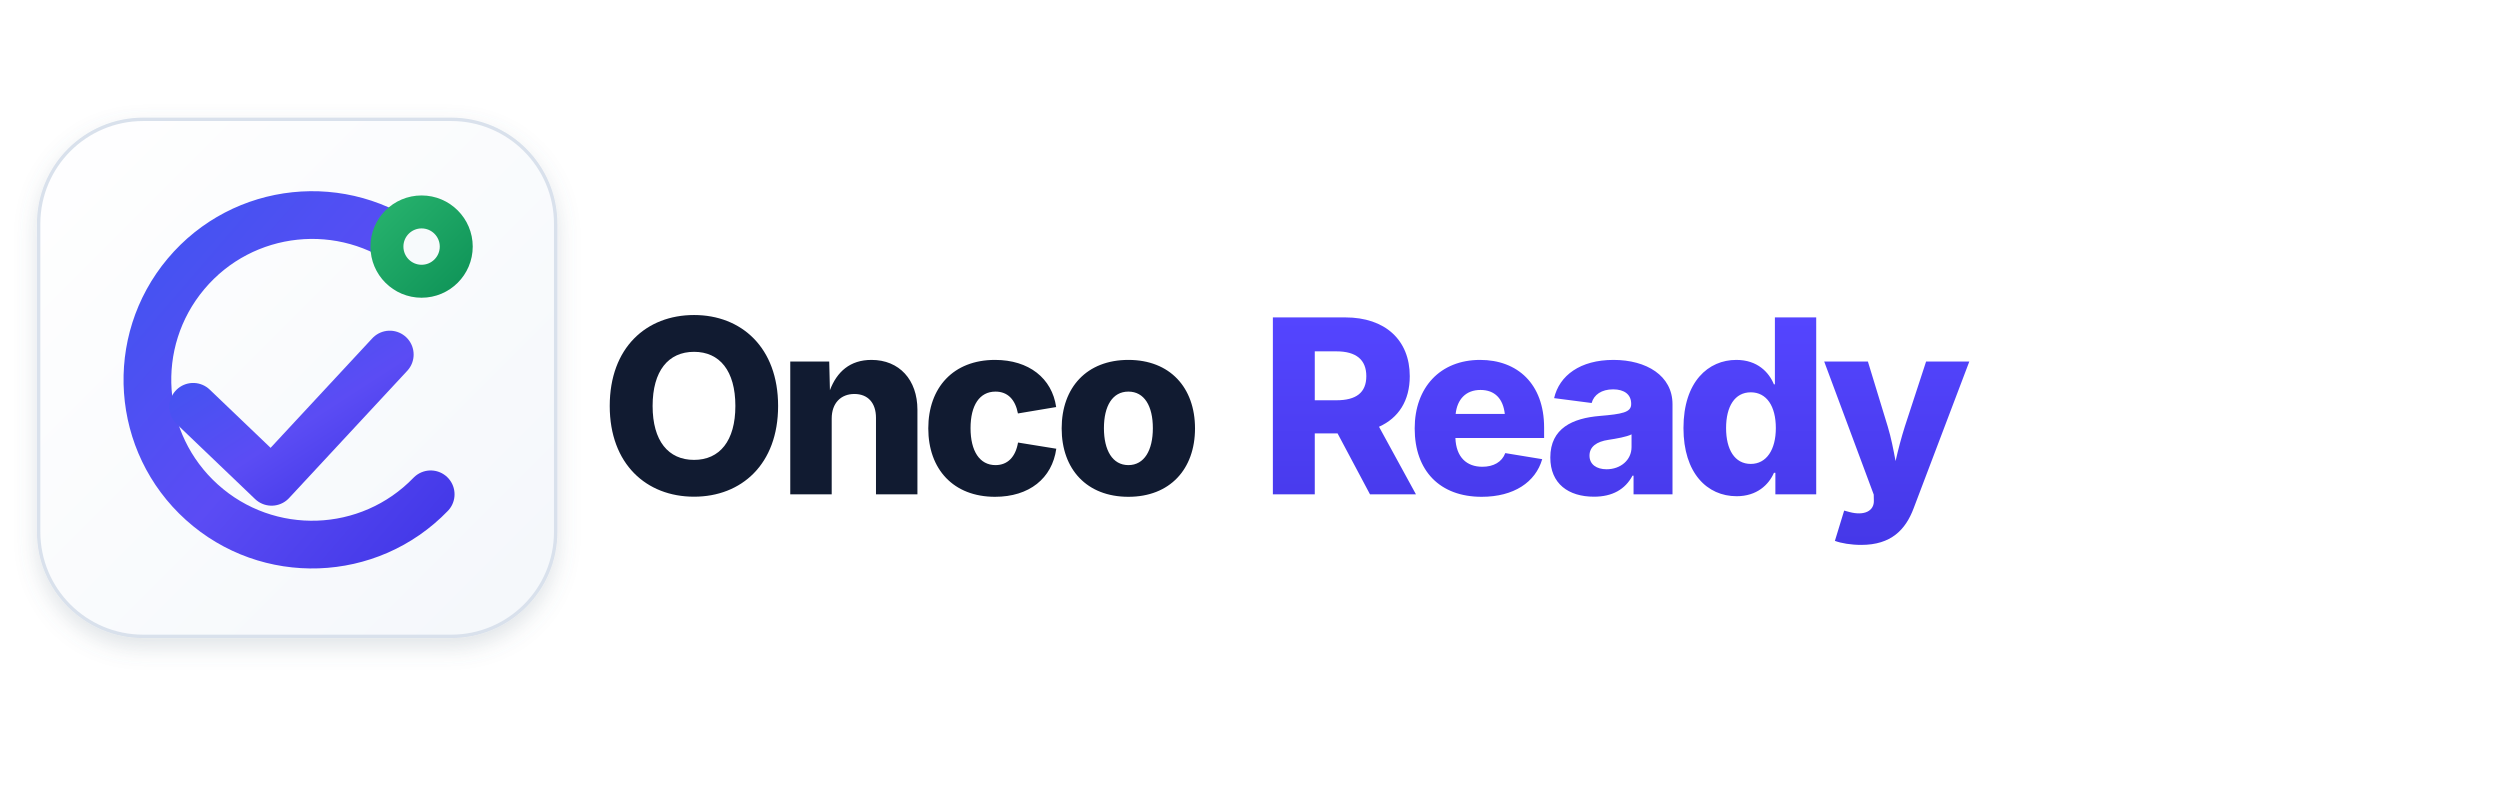
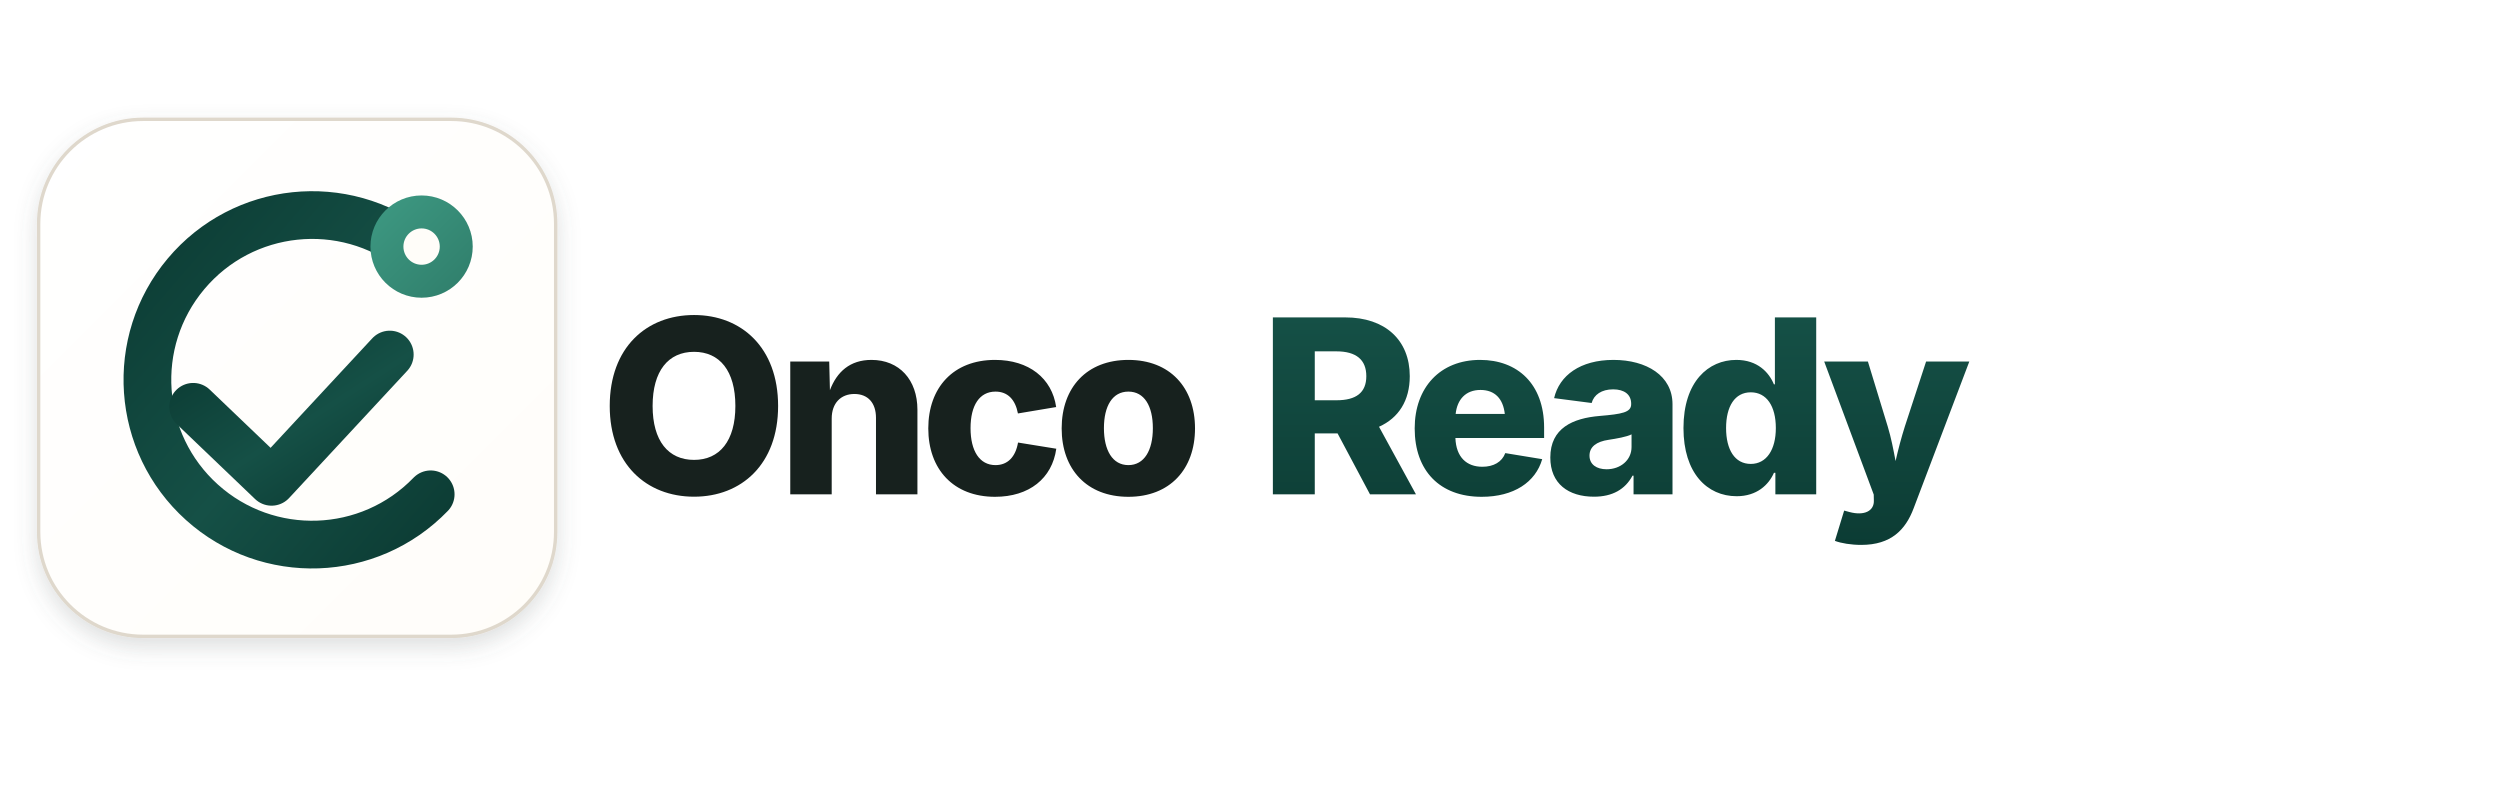
<svg xmlns="http://www.w3.org/2000/svg" width="2200" height="700" viewBox="0 0 2200 700" role="img" aria-labelledby="title desc">
  <defs>
    <linearGradient id="iconBg" x1="0" y1="0" x2="1" y2="1">
      <stop offset="0%" stop-color="#FFFFFF" />
-       <stop offset="100%" stop-color="#F4F7FB" />
+       <stop offset="100%" stop-color="#FFFDF9" />
    </linearGradient>
    <linearGradient id="purple" x1="0" y1="0" x2="1" y2="1">
-       <stop offset="0%" stop-color="#4154F1" />
-       <stop offset="55%" stop-color="#5B4CF4" />
-       <stop offset="100%" stop-color="#4338E8" />
+       <stop offset="0%" stop-color="#0C3C34" />
+       <stop offset="55%" stop-color="#155046" />
+       <stop offset="100%" stop-color="#0C3C34" />
    </linearGradient>
    <linearGradient id="readyPurple" x1="0" y1="0" x2="0" y2="1">
-       <stop offset="0%" stop-color="#5445FF" />
-       <stop offset="100%" stop-color="#4538E8" />
+       <stop offset="0%" stop-color="#155046" />
+       <stop offset="100%" stop-color="#0C3C34" />
    </linearGradient>
    <linearGradient id="green" x1="0" y1="0" x2="1" y2="1">
-       <stop offset="0%" stop-color="#29B56F" />
-       <stop offset="100%" stop-color="#0D9156" />
+       <stop offset="0%" stop-color="#3E9A83" />
+       <stop offset="100%" stop-color="#2F7D6A" />
    </linearGradient>
    <filter id="shadow" x="-30%" y="-30%" width="160%" height="160%">
-       <feDropShadow dx="0" dy="8" stdDeviation="10" flood-color="#64748B" flood-opacity="0.20" />
+       <feDropShadow dx="0" dy="8" stdDeviation="10" flood-color="#5A6560" flood-opacity="0.20" />
    </filter>
  </defs>
  <g transform="translate(34,105)">
-     <rect x="0" y="0" width="455" height="455" rx="92" fill="url(#iconBg)" stroke="#D9E1EC" stroke-width="3" filter="url(#shadow)" />
+     <rect x="0" y="0" width="455" height="455" rx="92" fill="url(#iconBg)" stroke="#DFD8CC" stroke-width="3" filter="url(#shadow)" />
    <path d="M 330 115              A 145 145 0 1 0 345 330" fill="none" stroke="url(#purple)" stroke-width="42" stroke-linecap="round" />
    <path d="M 136 253 L 205 319 L 309 207" fill="none" stroke="url(#purple)" stroke-width="42" stroke-linecap="round" stroke-linejoin="round" />
    <circle cx="337" cy="112" r="45" fill="url(#green)" />
-     <circle cx="337" cy="112" r="16" fill="#F7FAFC" />
+     <circle cx="337" cy="112" r="16" fill="#FFFDF9" />
  </g>
  <g font-family="Inter, Avenir Next, Segoe UI, Arial, sans-serif" font-weight="800" font-size="214" letter-spacing="-10">
-     <text x="528" y="435" fill="#111B31">Onco</text>
+     <text x="528" y="435" fill="#17211E">Onco</text>
    <text x="1108" y="435" fill="url(#readyPurple)">Ready</text>
  </g>
</svg>
